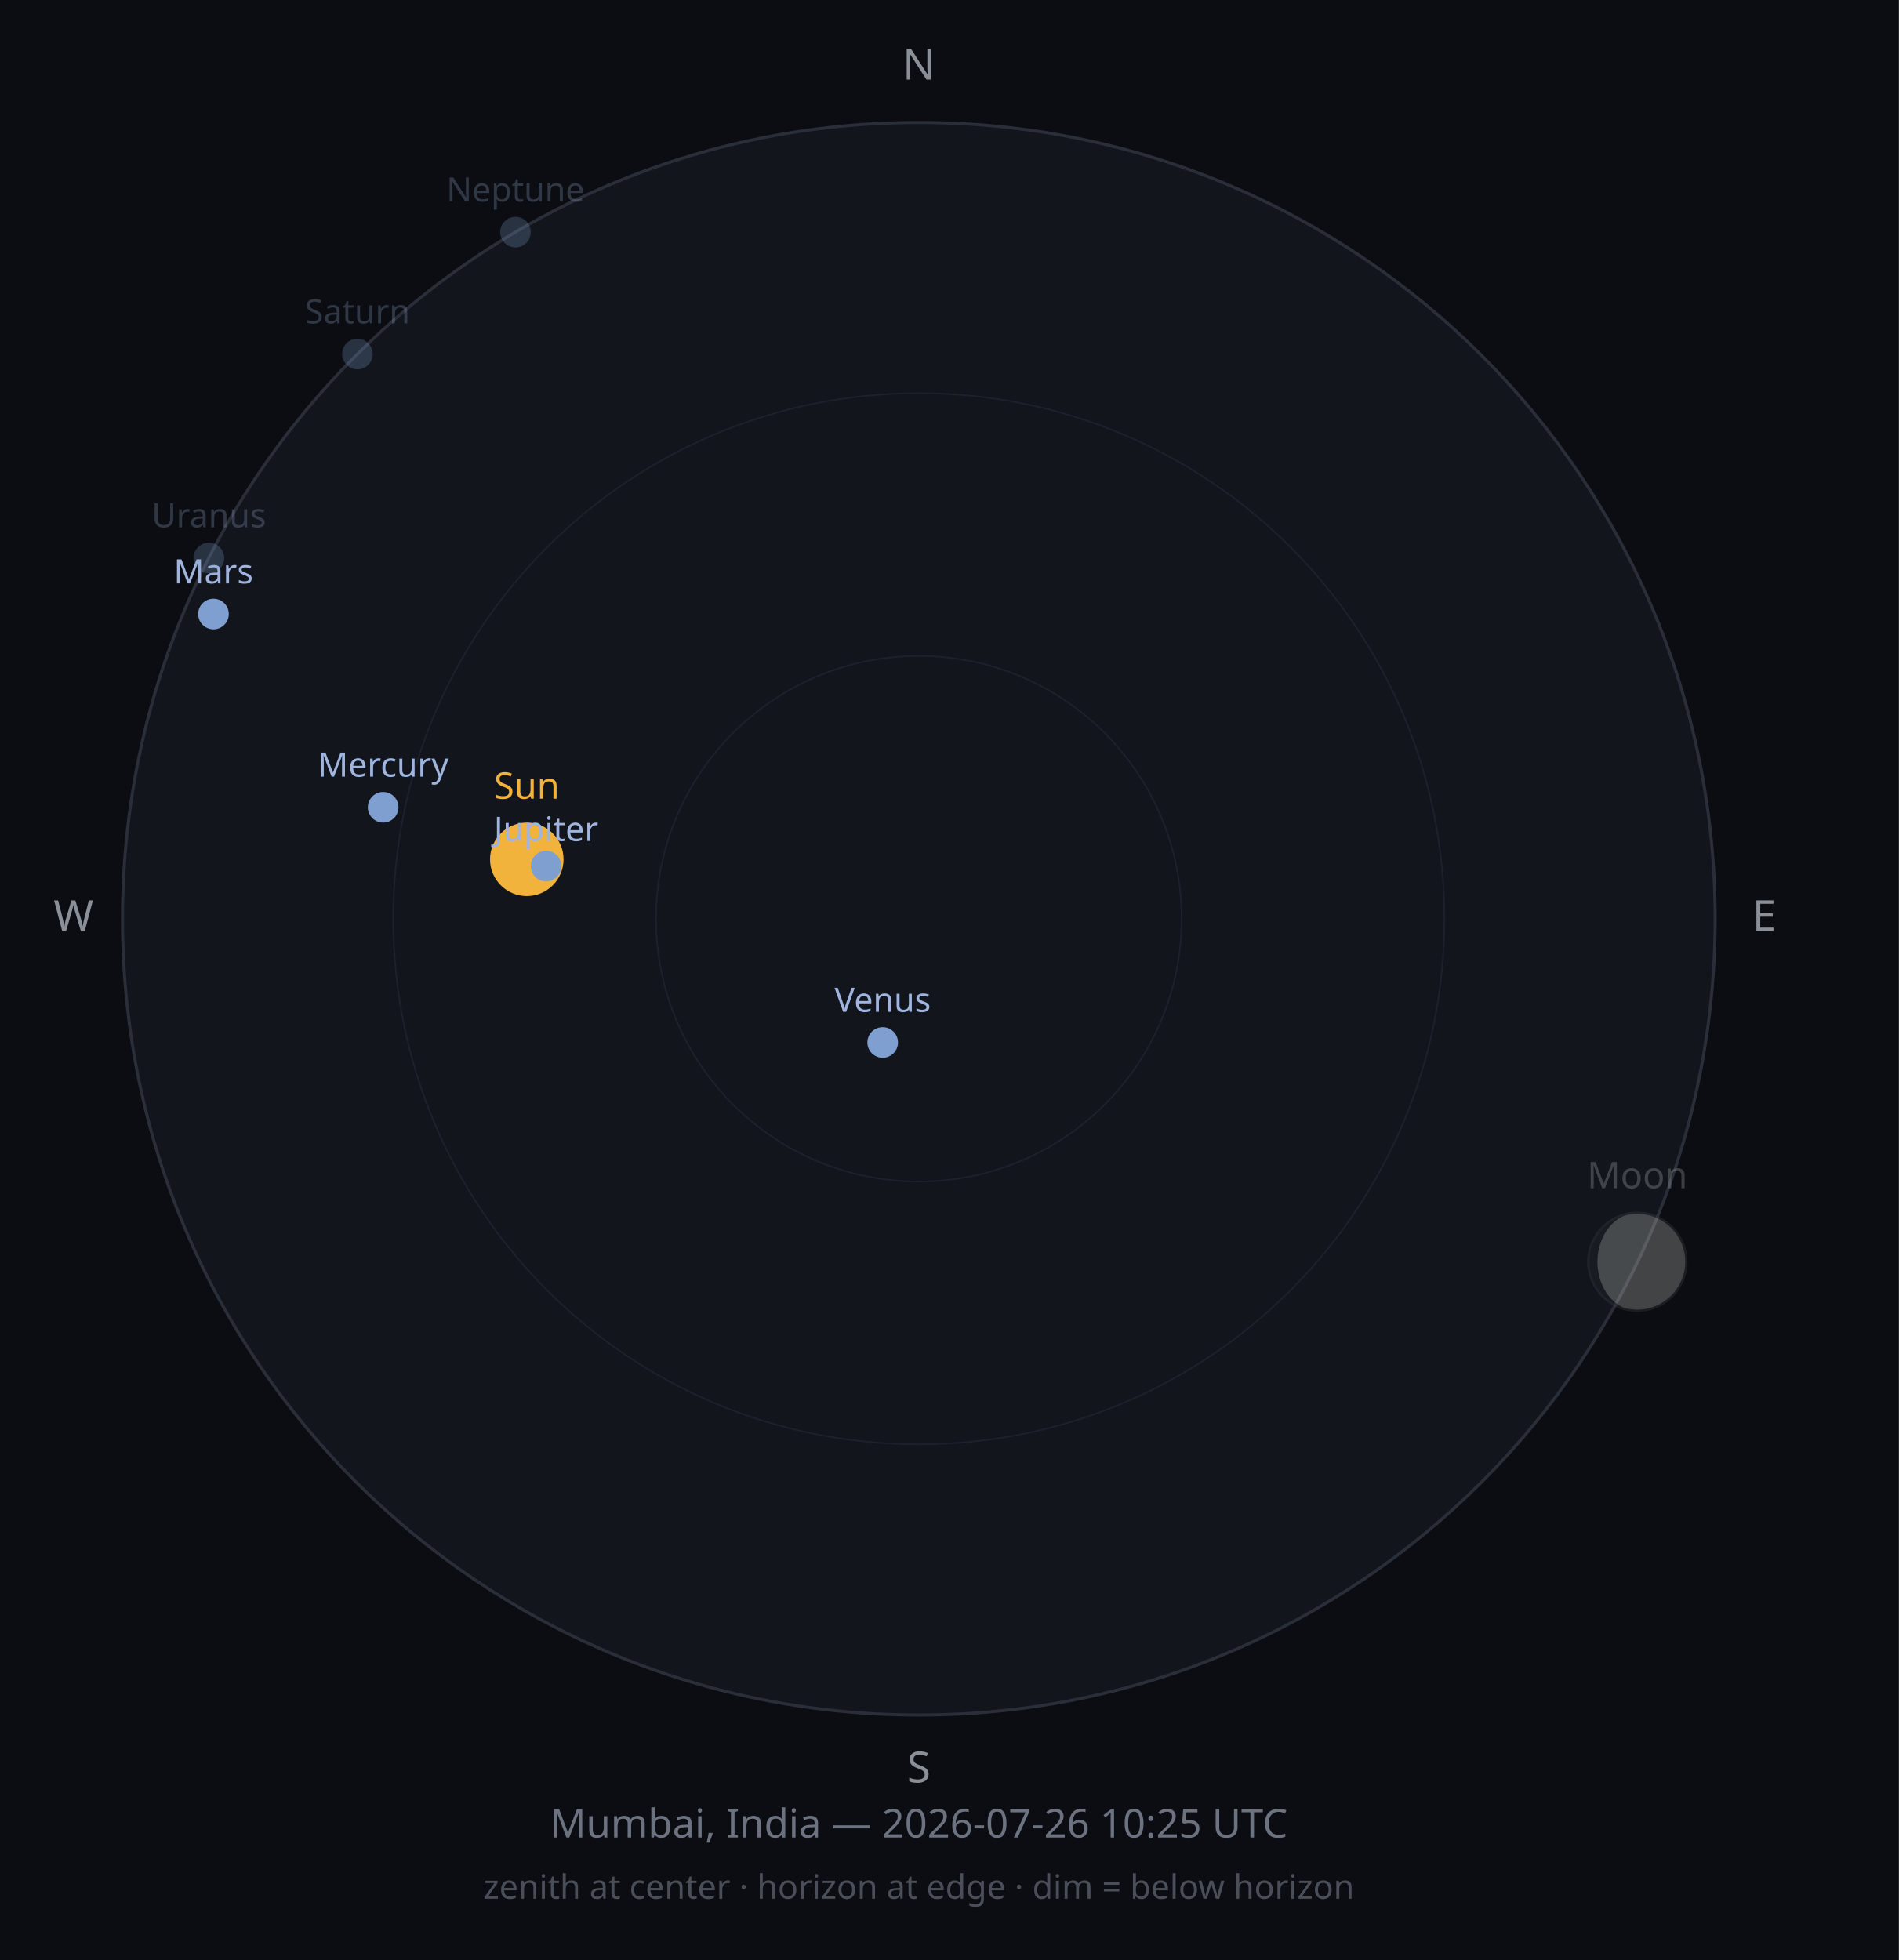
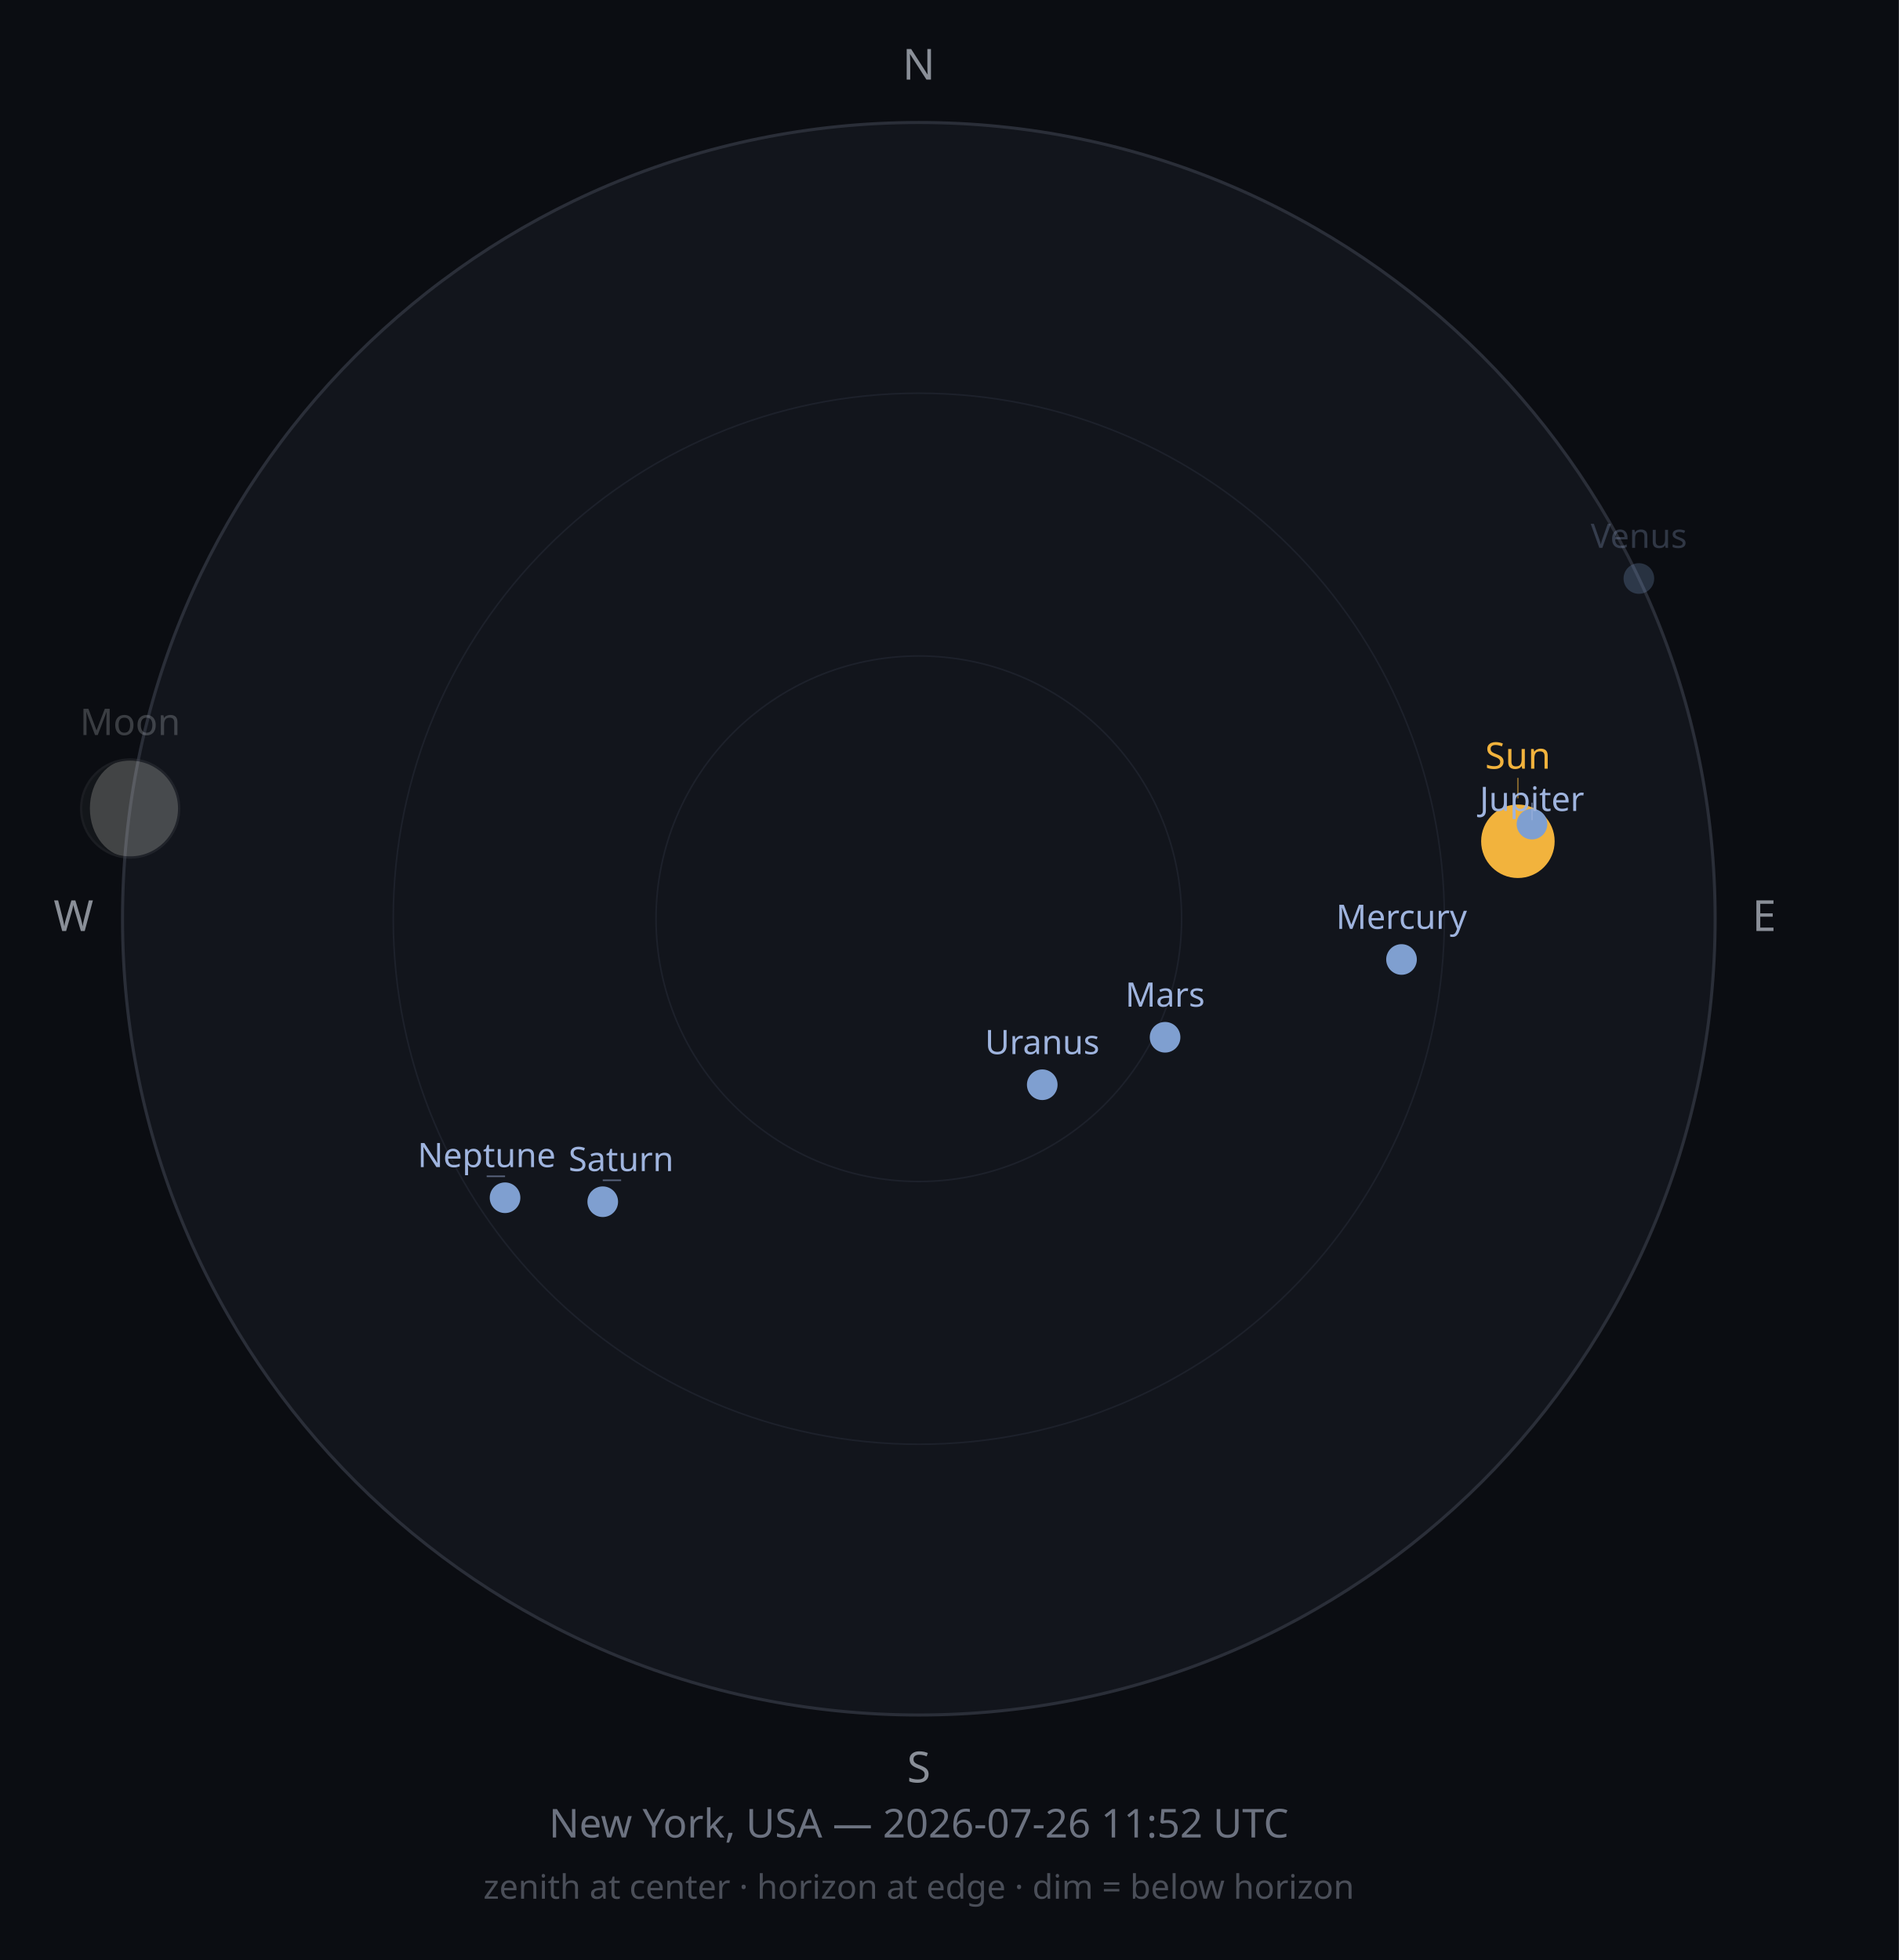
<svg xmlns="http://www.w3.org/2000/svg" width="620" height="640" viewBox="0 0 620 640">
  <rect width="620" height="640" fill="#0B0D12" />
  <circle cx="300" cy="300" r="260" fill="#12151C" stroke="#2A2E38" stroke-width="1" />
  <circle cx="300" cy="300" r="171.6" fill="none" stroke="#1D212B" stroke-width="0.5" />
  <circle cx="300" cy="300" r="85.8" fill="none" stroke="#1D212B" stroke-width="0.5" />
  <text x="300" y="26" font-size="14" fill="#8A8F98" text-anchor="middle" font-family="sans-serif">N</text>
  <text x="576" y="304" font-size="14" fill="#8A8F98" text-anchor="middle" font-family="sans-serif">E</text>
  <text x="300" y="582" font-size="14" fill="#8A8F98" text-anchor="middle" font-family="sans-serif">S</text>
  <text x="24" y="304" font-size="14" fill="#8A8F98" text-anchor="middle" font-family="sans-serif">W</text>
-   <circle cx="172.0" cy="280.6" r="12" fill="#F2B33D" opacity="1" />
-   <text x="172.0" y="260.8" font-size="12" fill="#F2B33D" opacity="1" text-anchor="middle" font-family="sans-serif">Sun</text>
+   <circle cx="495.6" cy="274.7" r="12" fill="#F2B33D" opacity="1" />
+   <line x1="495.6" y1="260.7" x2="495.6" y2="254.0" stroke="#F2B33D" stroke-width="0.5" opacity="0.50" />
+   <text x="495.6" y="251.0" font-size="12" fill="#F2B33D" opacity="1" text-anchor="middle" font-family="sans-serif">Sun</text>
  <g opacity="0.25">
-     <circle cx="534.6" cy="412.0" r="16" fill="#2B2E33" />
-     <path d="M534.626,396.03 A16,16 0 0,1 534.626,428.03 A13.06,16 0 0,1 534.626,396.03 Z" fill="#E8E6DE" />
-     <circle cx="534.6" cy="412.0" r="16" fill="none" stroke="#4A4D52" stroke-width="0.75" />
+     <circle cx="42.5" cy="264.0" r="16" fill="#2B2E33" />
+     <path d="M42.51,247.958 A16,16 0 0,1 42.51,279.958 A13.165,16 0 0,1 42.51,247.958 Z" fill="#E8E6DE" />
+     <circle cx="42.5" cy="264.0" r="16" fill="none" stroke="#4A4D52" stroke-width="0.75" />
  </g>
-   <text x="534.6" y="388.0" font-size="12" fill="#C9CDD3" opacity="0.25" text-anchor="middle" font-family="sans-serif">Moon</text>
-   <circle cx="125.1" cy="263.6" r="5" fill="#7F9FD0" opacity="1" />
-   <text x="125.1" y="253.6" font-size="11" fill="#9FB4DE" opacity="1" text-anchor="middle" font-family="sans-serif">Mercury</text>
-   <circle cx="288.2" cy="340.4" r="5" fill="#7F9FD0" opacity="1" />
-   <text x="288.2" y="330.4" font-size="11" fill="#9FB4DE" opacity="1" text-anchor="middle" font-family="sans-serif">Venus</text>
-   <circle cx="69.7" cy="200.5" r="5" fill="#7F9FD0" opacity="1" />
-   <text x="69.7" y="190.5" font-size="11" fill="#9FB4DE" opacity="1" text-anchor="middle" font-family="sans-serif">Mars</text>
-   <circle cx="178.3" cy="282.8" r="5" fill="#7F9FD0" opacity="1" />
-   <text x="178.3" y="274.6" font-size="11" fill="#9FB4DE" opacity="1" text-anchor="middle" font-family="sans-serif">Jupiter</text>
-   <circle cx="116.7" cy="115.6" r="5" fill="#7F9FD0" opacity="0.25" />
-   <text x="116.7" y="105.6" font-size="11" fill="#9FB4DE" opacity="0.25" text-anchor="middle" font-family="sans-serif">Saturn</text>
-   <circle cx="68.2" cy="182.2" r="5" fill="#7F9FD0" opacity="0.25" />
-   <text x="68.2" y="172.2" font-size="11" fill="#9FB4DE" opacity="0.25" text-anchor="middle" font-family="sans-serif">Uranus</text>
-   <circle cx="168.3" cy="75.8" r="5" fill="#7F9FD0" opacity="0.25" />
-   <text x="168.3" y="65.8" font-size="11" fill="#9FB4DE" opacity="0.25" text-anchor="middle" font-family="sans-serif">Neptune</text>
-   <text x="300" y="600" font-size="13" fill="#6C7280" text-anchor="middle" font-family="sans-serif">Mumbai, India — 2026-07-26 10:25 UTC</text>
+   <text x="42.5" y="240.0" font-size="12" fill="#C9CDD3" opacity="0.25" text-anchor="middle" font-family="sans-serif">Moon</text>
+   <circle cx="457.6" cy="313.3" r="5" fill="#7F9FD0" opacity="1" />
+   <text x="457.6" y="303.3" font-size="11" fill="#9FB4DE" opacity="1" text-anchor="middle" font-family="sans-serif">Mercury</text>
+   <circle cx="535.1" cy="188.9" r="5" fill="#7F9FD0" opacity="0.25" />
+   <text x="535.1" y="178.9" font-size="11" fill="#9FB4DE" opacity="0.25" text-anchor="middle" font-family="sans-serif">Venus</text>
+   <circle cx="380.4" cy="338.7" r="5" fill="#7F9FD0" opacity="1" />
+   <text x="380.4" y="328.7" font-size="11" fill="#9FB4DE" opacity="1" text-anchor="middle" font-family="sans-serif">Mars</text>
+   <circle cx="500.2" cy="269.1" r="5" fill="#7F9FD0" opacity="1" />
+   <line x1="500.2" y1="262.1" x2="500.2" y2="267.8" stroke="#9FB4DE" stroke-width="0.5" opacity="0.50" />
+   <text x="500.2" y="264.8" font-size="11" fill="#9FB4DE" opacity="1" text-anchor="middle" font-family="sans-serif">Jupiter</text>
+   <circle cx="196.8" cy="392.4" r="5" fill="#7F9FD0" opacity="1" />
+   <line x1="196.8" y1="385.4" x2="202.8" y2="385.4" stroke="#9FB4DE" stroke-width="0.5" opacity="0.50" />
+   <text x="202.8" y="382.4" font-size="11" fill="#9FB4DE" opacity="1" text-anchor="middle" font-family="sans-serif">Saturn</text>
+   <circle cx="340.3" cy="354.2" r="5" fill="#7F9FD0" opacity="1" />
+   <text x="340.3" y="344.2" font-size="11" fill="#9FB4DE" opacity="1" text-anchor="middle" font-family="sans-serif">Uranus</text>
+   <circle cx="164.9" cy="391.1" r="5" fill="#7F9FD0" opacity="1" />
+   <line x1="164.9" y1="384.1" x2="158.9" y2="384.1" stroke="#9FB4DE" stroke-width="0.5" opacity="0.50" />
+   <text x="158.9" y="381.1" font-size="11" fill="#9FB4DE" opacity="1" text-anchor="middle" font-family="sans-serif">Neptune</text>
+   <text x="300" y="600" font-size="13" fill="#6C7280" text-anchor="middle" font-family="sans-serif">New York, USA — 2026-07-26 11:52 UTC</text>
  <text x="300" y="620" font-size="11" fill="#4A4E58" text-anchor="middle" font-family="sans-serif">zenith at center · horizon at edge · dim = below horizon</text>
</svg>
